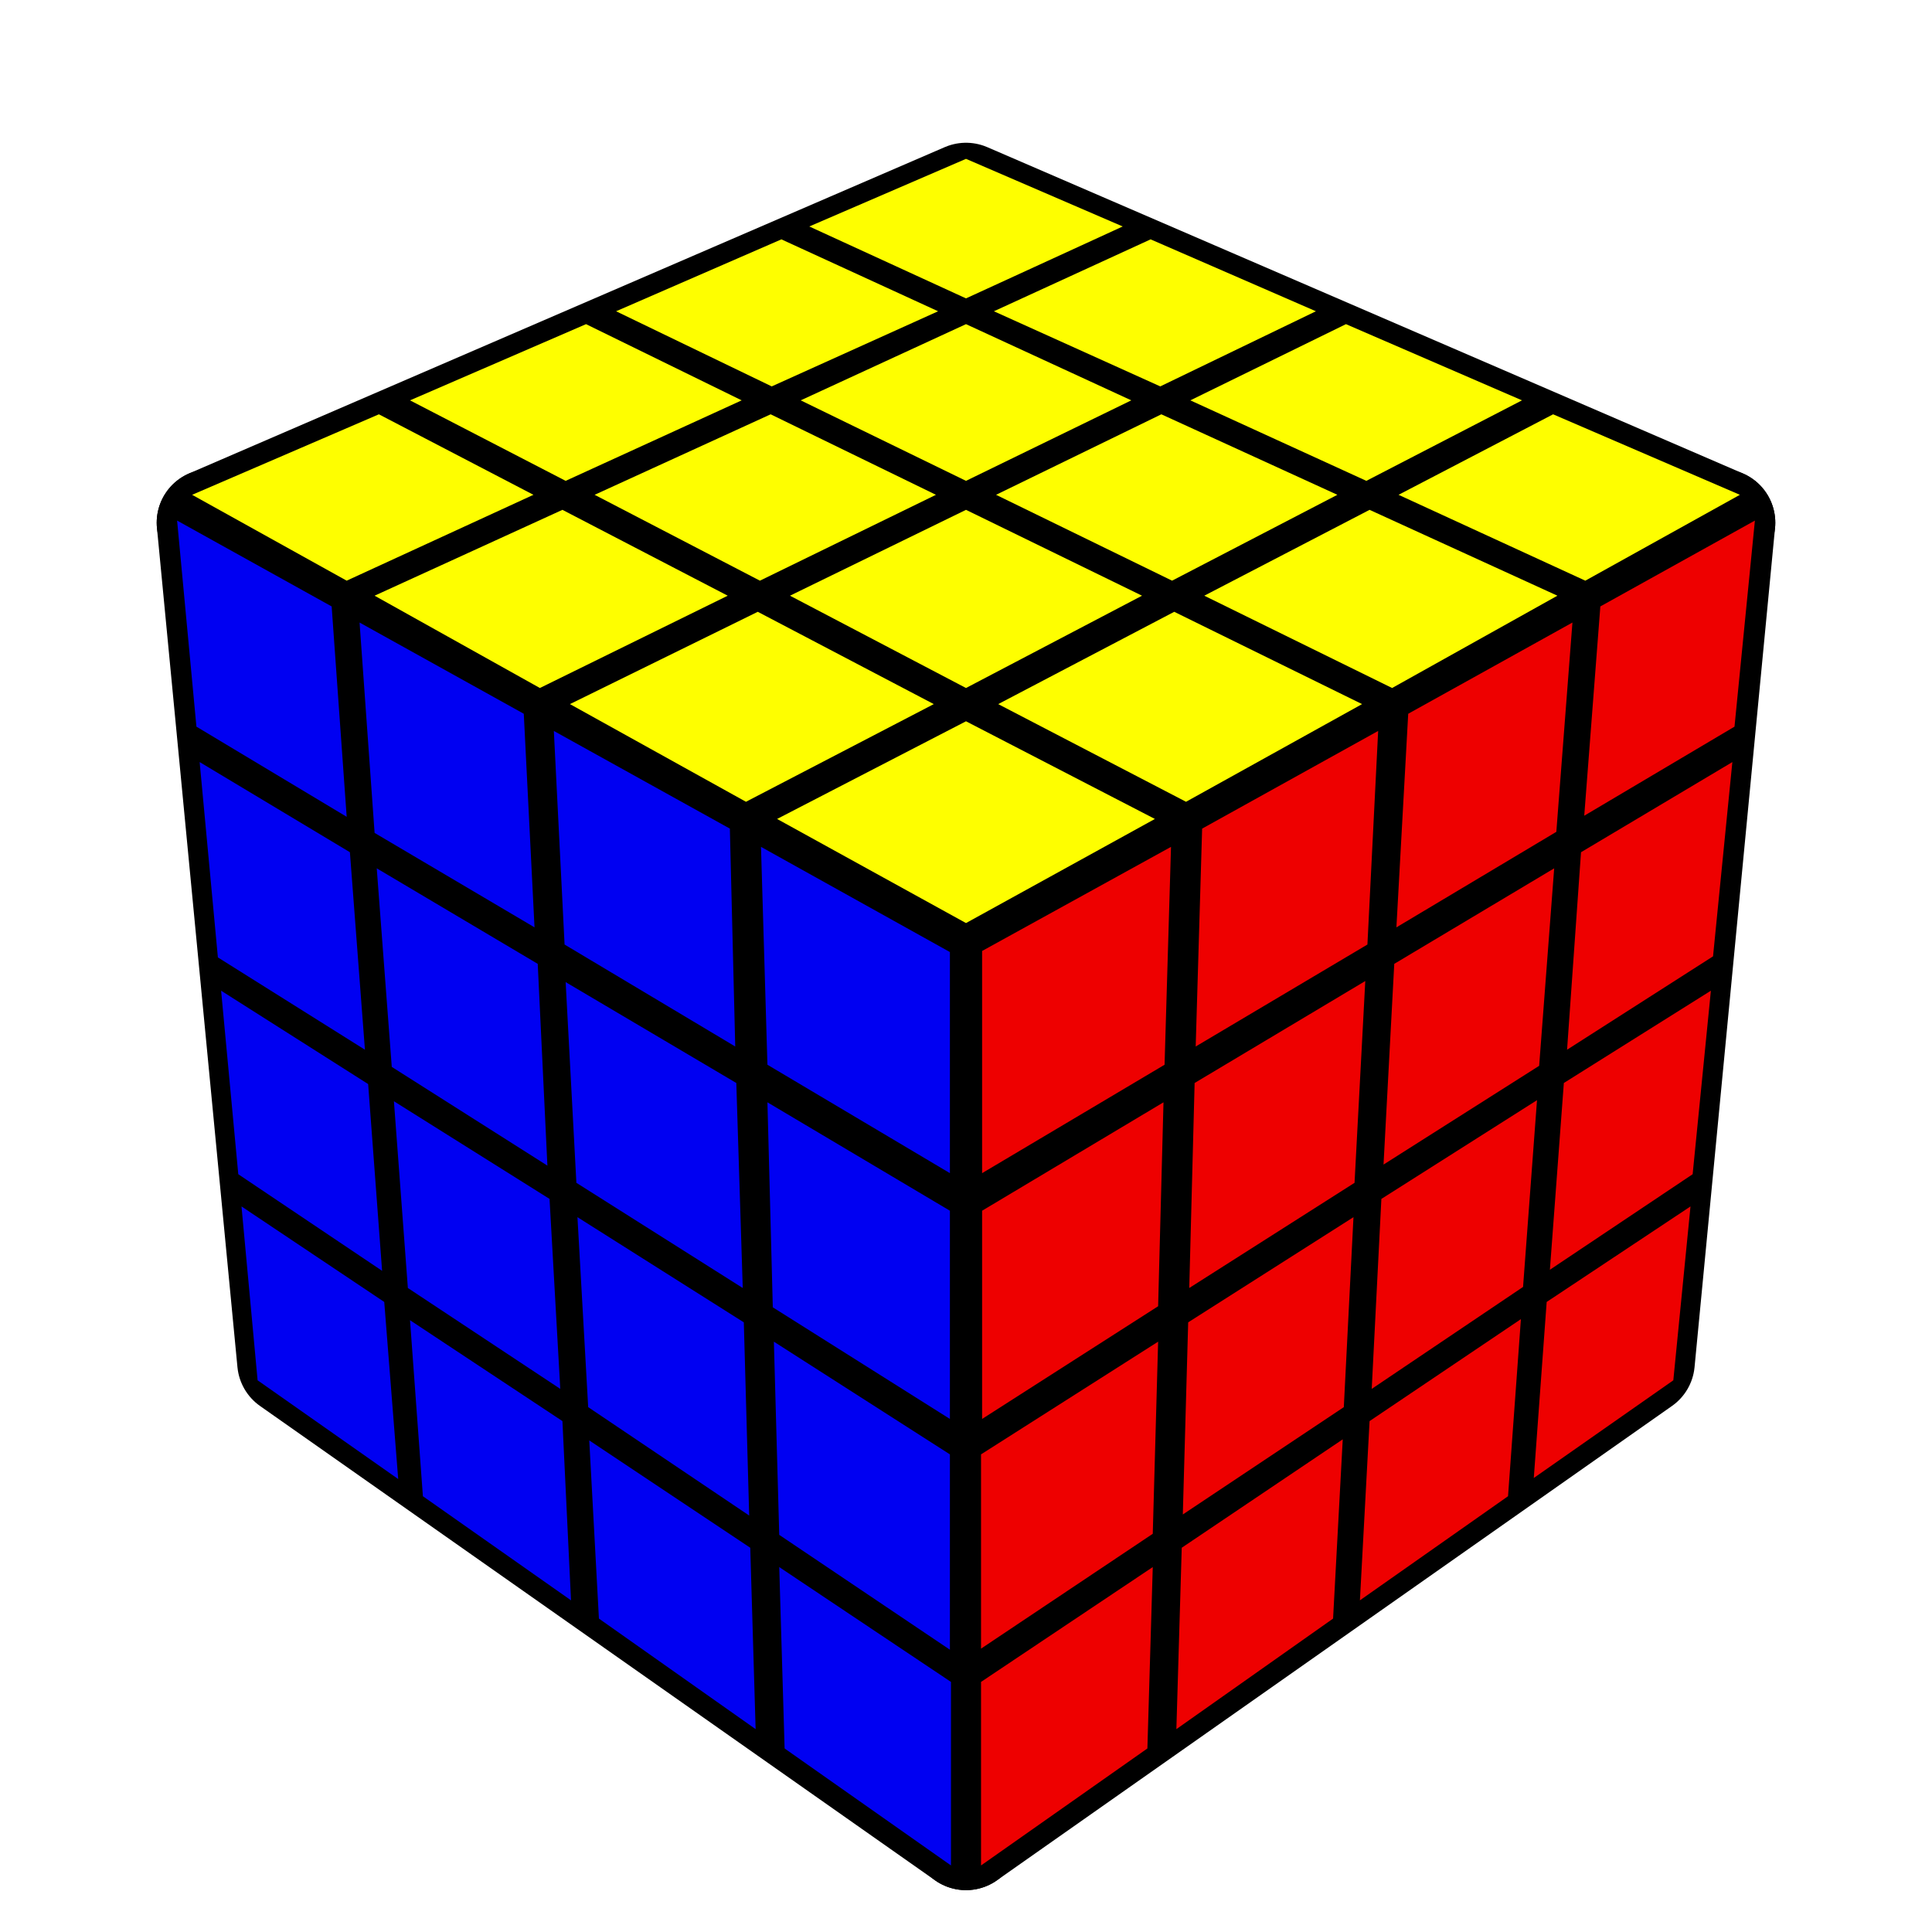
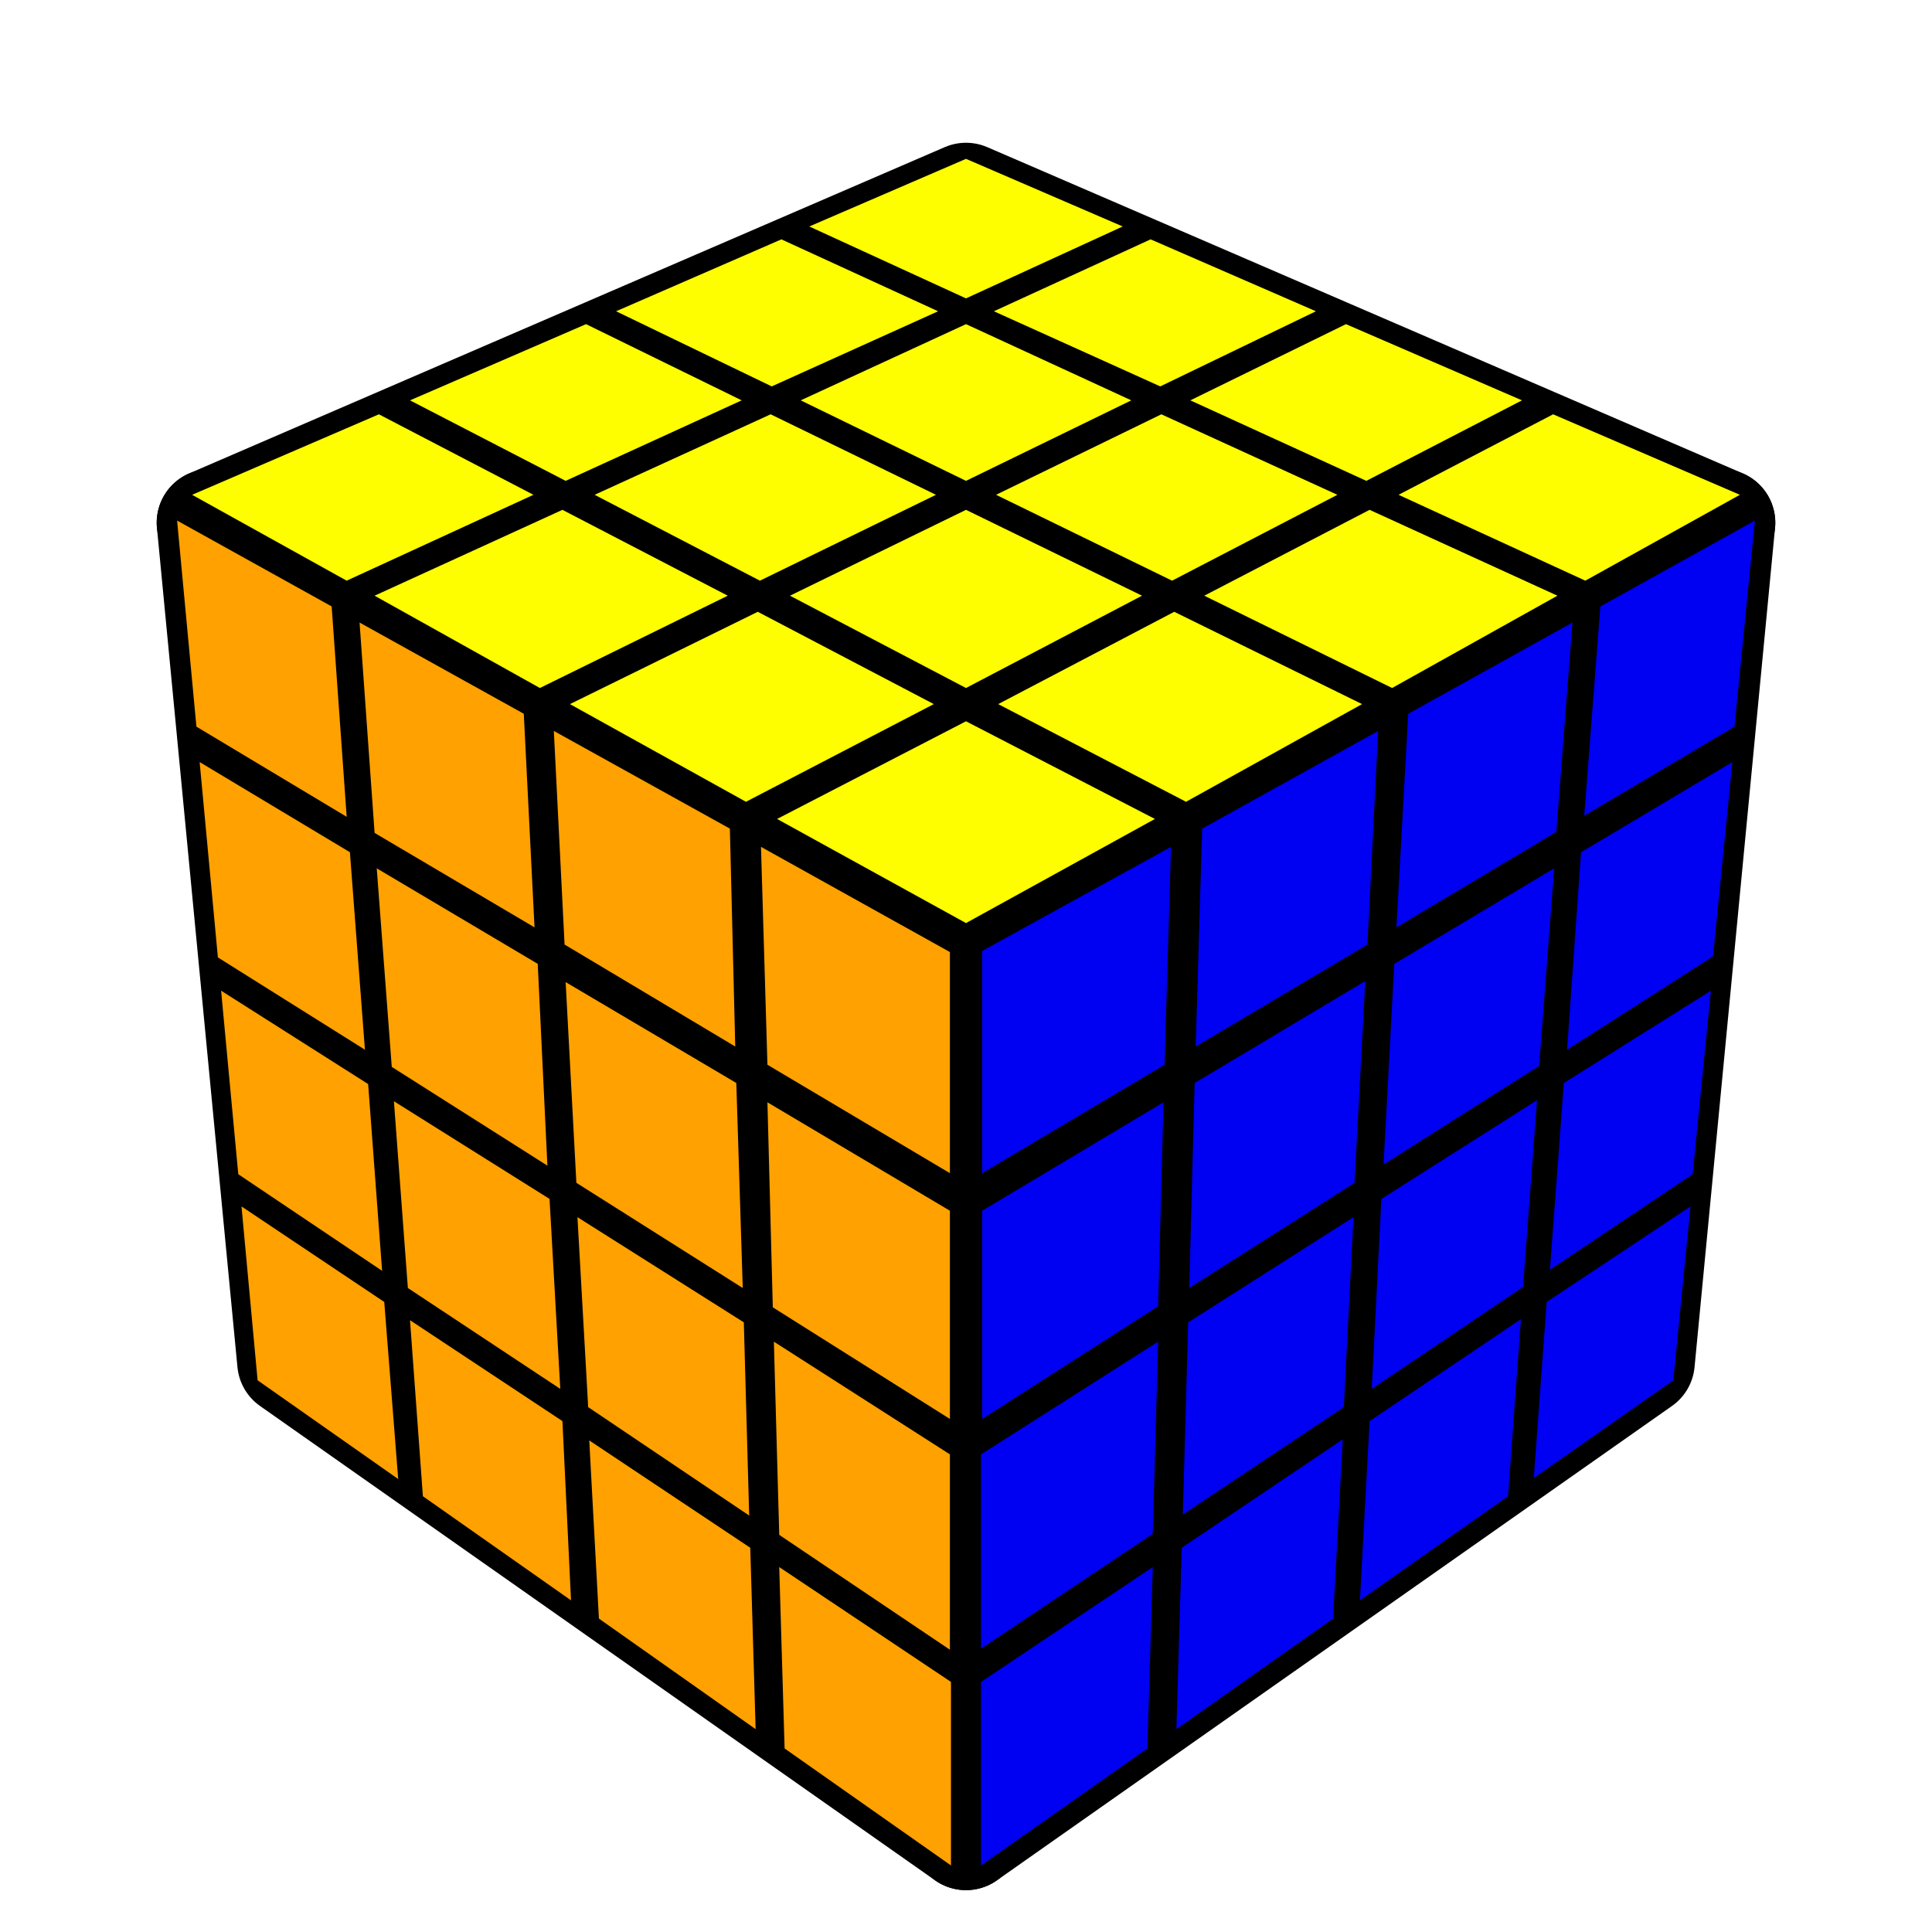
- <svg xmlns="http://www.w3.org/2000/svg" version="1.1" width="256" height="256" viewBox="-0.9 -0.9 1.8 1.8">
+ <svg xmlns="http://www.w3.org/2000/svg" version="1.1" width="200" height="200" viewBox="-0.9 -0.9 1.8 1.8">
  <rect fill="#FFFFFF" x="-0.9" y="-0.9" width="1.8" height="1.8" />
  <g style="stroke-width:0.1;stroke-linejoin:round;opacity:1">
    <polygon fill="#000000" stroke="#000000" points="-4.9165444345E-17,-0.717 0.704,-0.413 6.3108540578E-17,-0.022 -0.704,-0.413" />
    <polygon fill="#000000" stroke="#000000" points="6.3108540578E-17,-0.022 0.704,-0.413 0.629,0.369 5.55894689594E-17,0.811" />
    <polygon fill="#000000" stroke="#000000" points="-0.704,-0.413 6.3108540578E-17,-0.022 5.55894689594E-17,0.811 -0.629,0.369" />
  </g>
  <g style="opacity:1;stroke-opacity:0.5;stroke-width:0;stroke-linejoin:round">
    <polygon fill="#FEFE00" stroke="#000000" points="-5.04569469689E-17,-0.752 0.146,-0.689 -2.95274850537E-17,-0.622 -0.146,-0.689" />
    <polygon fill="#FEFE00" stroke="#000000" points="0.172,-0.677 0.326,-0.61 0.181,-0.54 0.026,-0.61" />
    <polygon fill="#FEFE00" stroke="#000000" points="0.354,-0.598 0.518,-0.527 0.373,-0.452 0.209,-0.527" />
    <polygon fill="#FEFE00" stroke="#000000" points="0.547,-0.514 0.721,-0.439 0.577,-0.359 0.403,-0.439" />
    <polygon fill="#FEFE00" stroke="#000000" points="-0.172,-0.677 -0.026,-0.61 -0.181,-0.54 -0.326,-0.61" />
    <polygon fill="#FEFE00" stroke="#000000" points="-2.56047102389E-17,-0.598 0.154,-0.527 -2.07605758694E-18,-0.452 -0.154,-0.527" />
    <polygon fill="#FEFE00" stroke="#000000" points="0.182,-0.514 0.346,-0.439 0.192,-0.359 0.028,-0.439" />
    <polygon fill="#FEFE00" stroke="#000000" points="0.376,-0.425 0.551,-0.345 0.397,-0.259 0.222,-0.345" />
    <polygon fill="#FEFE00" stroke="#000000" points="-0.354,-0.598 -0.209,-0.527 -0.373,-0.452 -0.518,-0.527" />
    <polygon fill="#FEFE00" stroke="#000000" points="-0.182,-0.514 -0.028,-0.439 -0.192,-0.359 -0.346,-0.439" />
    <polygon fill="#FEFE00" stroke="#000000" points="2.35094838337E-18,-0.425 0.164,-0.345 2.89950300616E-17,-0.259 -0.164,-0.345" />
    <polygon fill="#FEFE00" stroke="#000000" points="0.194,-0.33 0.369,-0.244 0.205,-0.153 0.03,-0.244" />
    <polygon fill="#FEFE00" stroke="#000000" points="-0.547,-0.514 -0.403,-0.439 -0.577,-0.359 -0.721,-0.439" />
    <polygon fill="#FEFE00" stroke="#000000" points="-0.376,-0.425 -0.222,-0.345 -0.397,-0.259 -0.551,-0.345" />
    <polygon fill="#FEFE00" stroke="#000000" points="-0.194,-0.33 -0.03,-0.244 -0.205,-0.153 -0.369,-0.244" />
    <polygon fill="#FEFE00" stroke="#000000" points="3.40302859588E-17,-0.228 0.176,-0.137 6.44524377819E-17,-0.04 -0.176,-0.137" />
-     <polygon fill="#EE0000" stroke="#000000" points="0.015,-0.014 0.191,-0.111 0.185,0.092 0.015,0.193" />
-     <polygon fill="#EE0000" stroke="#000000" points="0.22,-0.128 0.384,-0.219 0.374,-0.02 0.214,0.075" />
-     <polygon fill="#EE0000" stroke="#000000" points="0.412,-0.235 0.565,-0.32 0.55,-0.125 0.401,-0.036" />
-     <polygon fill="#EE0000" stroke="#000000" points="0.591,-0.335 0.735,-0.415 0.716,-0.223 0.576,-0.14" />
-     <polygon fill="#EE0000" stroke="#000000" points="0.015,0.228 0.184,0.127 0.179,0.317 0.015,0.422" />
-     <polygon fill="#EE0000" stroke="#000000" points="0.213,0.109 0.372,0.014 0.362,0.202 0.208,0.3" />
-     <polygon fill="#EE0000" stroke="#000000" points="0.399,-0.002 0.548,-0.091 0.534,0.093 0.389,0.185" />
-     <polygon fill="#EE0000" stroke="#000000" points="0.573,-0.106 0.714,-0.19 0.696,-0.009 0.56,0.078" />
-     <polygon fill="#EE0000" stroke="#000000" points="0.014,0.455 0.179,0.35 0.174,0.529 0.014,0.636" />
-     <polygon fill="#EE0000" stroke="#000000" points="0.207,0.332 0.361,0.234 0.352,0.411 0.202,0.511" />
-     <polygon fill="#EE0000" stroke="#000000" points="0.387,0.217 0.532,0.125 0.519,0.299 0.378,0.394" />
-     <polygon fill="#EE0000" stroke="#000000" points="0.557,0.109 0.694,0.023 0.677,0.194 0.544,0.283" />
-     <polygon fill="#EE0000" stroke="#000000" points="0.014,0.667 0.174,0.56 0.169,0.729 0.014,0.838" />
-     <polygon fill="#EE0000" stroke="#000000" points="0.201,0.542 0.351,0.441 0.342,0.608 0.196,0.711" />
-     <polygon fill="#EE0000" stroke="#000000" points="0.376,0.424 0.517,0.329 0.505,0.494 0.367,0.591" />
-     <polygon fill="#EE0000" stroke="#000000" points="0.541,0.313 0.675,0.224 0.659,0.386 0.529,0.477" />
-     <polygon fill="#0000F2" stroke="#000000" points="-0.735,-0.415 -0.591,-0.335 -0.577,-0.139 -0.717,-0.223" />
-     <polygon fill="#0000F2" stroke="#000000" points="-0.565,-0.32 -0.412,-0.235 -0.402,-0.036 -0.551,-0.124" />
-     <polygon fill="#0000F2" stroke="#000000" points="-0.384,-0.219 -0.22,-0.128 -0.215,0.075 -0.374,-0.02" />
-     <polygon fill="#0000F2" stroke="#000000" points="-0.191,-0.111 -0.015,-0.013 -0.015,0.193 -0.185,0.092" />
-     <polygon fill="#0000F2" stroke="#000000" points="-0.714,-0.19 -0.574,-0.106 -0.56,0.078 -0.697,-0.008" />
-     <polygon fill="#0000F2" stroke="#000000" points="-0.549,-0.091 -0.399,-0.002 -0.39,0.186 -0.535,0.094" />
-     <polygon fill="#0000F2" stroke="#000000" points="-0.373,0.015 -0.214,0.109 -0.208,0.3 -0.363,0.202" />
-     <polygon fill="#0000F2" stroke="#000000" points="-0.185,0.127 -0.015,0.228 -0.015,0.422 -0.18,0.318" />
-     <polygon fill="#0000F2" stroke="#000000" points="-0.694,0.023 -0.557,0.11 -0.544,0.284 -0.678,0.194" />
-     <polygon fill="#0000F2" stroke="#000000" points="-0.533,0.126 -0.388,0.217 -0.378,0.394 -0.52,0.3" />
-     <polygon fill="#0000F2" stroke="#000000" points="-0.362,0.234 -0.207,0.332 -0.202,0.512 -0.352,0.411" />
-     <polygon fill="#0000F2" stroke="#000000" points="-0.179,0.35 -0.015,0.455 -0.015,0.637 -0.174,0.53" />
-     <polygon fill="#0000F2" stroke="#000000" points="-0.675,0.224 -0.542,0.313 -0.529,0.478 -0.66,0.386" />
-     <polygon fill="#0000F2" stroke="#000000" points="-0.518,0.33 -0.376,0.424 -0.368,0.591 -0.506,0.494" />
-     <polygon fill="#0000F2" stroke="#000000" points="-0.351,0.442 -0.201,0.542 -0.196,0.711 -0.342,0.608" />
-     <polygon fill="#0000F2" stroke="#000000" points="-0.174,0.56 -0.014,0.667 -0.014,0.838 -0.169,0.729" />
+     <polygon fill="#0000F2" stroke="#000000" points="0.015,-0.014 0.191,-0.111 0.185,0.092 0.015,0.193" />
+     <polygon fill="#0000F2" stroke="#000000" points="0.22,-0.128 0.384,-0.219 0.374,-0.02 0.214,0.075" />
+     <polygon fill="#0000F2" stroke="#000000" points="0.412,-0.235 0.565,-0.32 0.55,-0.125 0.401,-0.036" />
+     <polygon fill="#0000F2" stroke="#000000" points="0.591,-0.335 0.735,-0.415 0.716,-0.223 0.576,-0.14" />
+     <polygon fill="#0000F2" stroke="#000000" points="0.015,0.228 0.184,0.127 0.179,0.317 0.015,0.422" />
+     <polygon fill="#0000F2" stroke="#000000" points="0.213,0.109 0.372,0.014 0.362,0.202 0.208,0.3" />
+     <polygon fill="#0000F2" stroke="#000000" points="0.399,-0.002 0.548,-0.091 0.534,0.093 0.389,0.185" />
+     <polygon fill="#0000F2" stroke="#000000" points="0.573,-0.106 0.714,-0.19 0.696,-0.009 0.56,0.078" />
+     <polygon fill="#0000F2" stroke="#000000" points="0.014,0.455 0.179,0.35 0.174,0.529 0.014,0.636" />
+     <polygon fill="#0000F2" stroke="#000000" points="0.207,0.332 0.361,0.234 0.352,0.411 0.202,0.511" />
+     <polygon fill="#0000F2" stroke="#000000" points="0.387,0.217 0.532,0.125 0.519,0.299 0.378,0.394" />
+     <polygon fill="#0000F2" stroke="#000000" points="0.557,0.109 0.694,0.023 0.677,0.194 0.544,0.283" />
+     <polygon fill="#0000F2" stroke="#000000" points="0.014,0.667 0.174,0.56 0.169,0.729 0.014,0.838" />
+     <polygon fill="#0000F2" stroke="#000000" points="0.201,0.542 0.351,0.441 0.342,0.608 0.196,0.711" />
+     <polygon fill="#0000F2" stroke="#000000" points="0.376,0.424 0.517,0.329 0.505,0.494 0.367,0.591" />
+     <polygon fill="#0000F2" stroke="#000000" points="0.541,0.313 0.675,0.224 0.659,0.386 0.529,0.477" />
+     <polygon fill="#FFA100" stroke="#000000" points="-0.735,-0.415 -0.591,-0.335 -0.577,-0.139 -0.717,-0.223" />
+     <polygon fill="#FFA100" stroke="#000000" points="-0.565,-0.32 -0.412,-0.235 -0.402,-0.036 -0.551,-0.124" />
+     <polygon fill="#FFA100" stroke="#000000" points="-0.384,-0.219 -0.22,-0.128 -0.215,0.075 -0.374,-0.02" />
+     <polygon fill="#FFA100" stroke="#000000" points="-0.191,-0.111 -0.015,-0.013 -0.015,0.193 -0.185,0.092" />
+     <polygon fill="#FFA100" stroke="#000000" points="-0.714,-0.19 -0.574,-0.106 -0.56,0.078 -0.697,-0.008" />
+     <polygon fill="#FFA100" stroke="#000000" points="-0.549,-0.091 -0.399,-0.002 -0.39,0.186 -0.535,0.094" />
+     <polygon fill="#FFA100" stroke="#000000" points="-0.373,0.015 -0.214,0.109 -0.208,0.3 -0.363,0.202" />
+     <polygon fill="#FFA100" stroke="#000000" points="-0.185,0.127 -0.015,0.228 -0.015,0.422 -0.18,0.318" />
+     <polygon fill="#FFA100" stroke="#000000" points="-0.694,0.023 -0.557,0.11 -0.544,0.284 -0.678,0.194" />
+     <polygon fill="#FFA100" stroke="#000000" points="-0.533,0.126 -0.388,0.217 -0.378,0.394 -0.52,0.3" />
+     <polygon fill="#FFA100" stroke="#000000" points="-0.362,0.234 -0.207,0.332 -0.202,0.512 -0.352,0.411" />
+     <polygon fill="#FFA100" stroke="#000000" points="-0.179,0.35 -0.015,0.455 -0.015,0.637 -0.174,0.53" />
+     <polygon fill="#FFA100" stroke="#000000" points="-0.675,0.224 -0.542,0.313 -0.529,0.478 -0.66,0.386" />
+     <polygon fill="#FFA100" stroke="#000000" points="-0.518,0.33 -0.376,0.424 -0.368,0.591 -0.506,0.494" />
+     <polygon fill="#FFA100" stroke="#000000" points="-0.351,0.442 -0.201,0.542 -0.196,0.711 -0.342,0.608" />
+     <polygon fill="#FFA100" stroke="#000000" points="-0.174,0.56 -0.014,0.667 -0.014,0.838 -0.169,0.729" />
  </g>
</svg>
